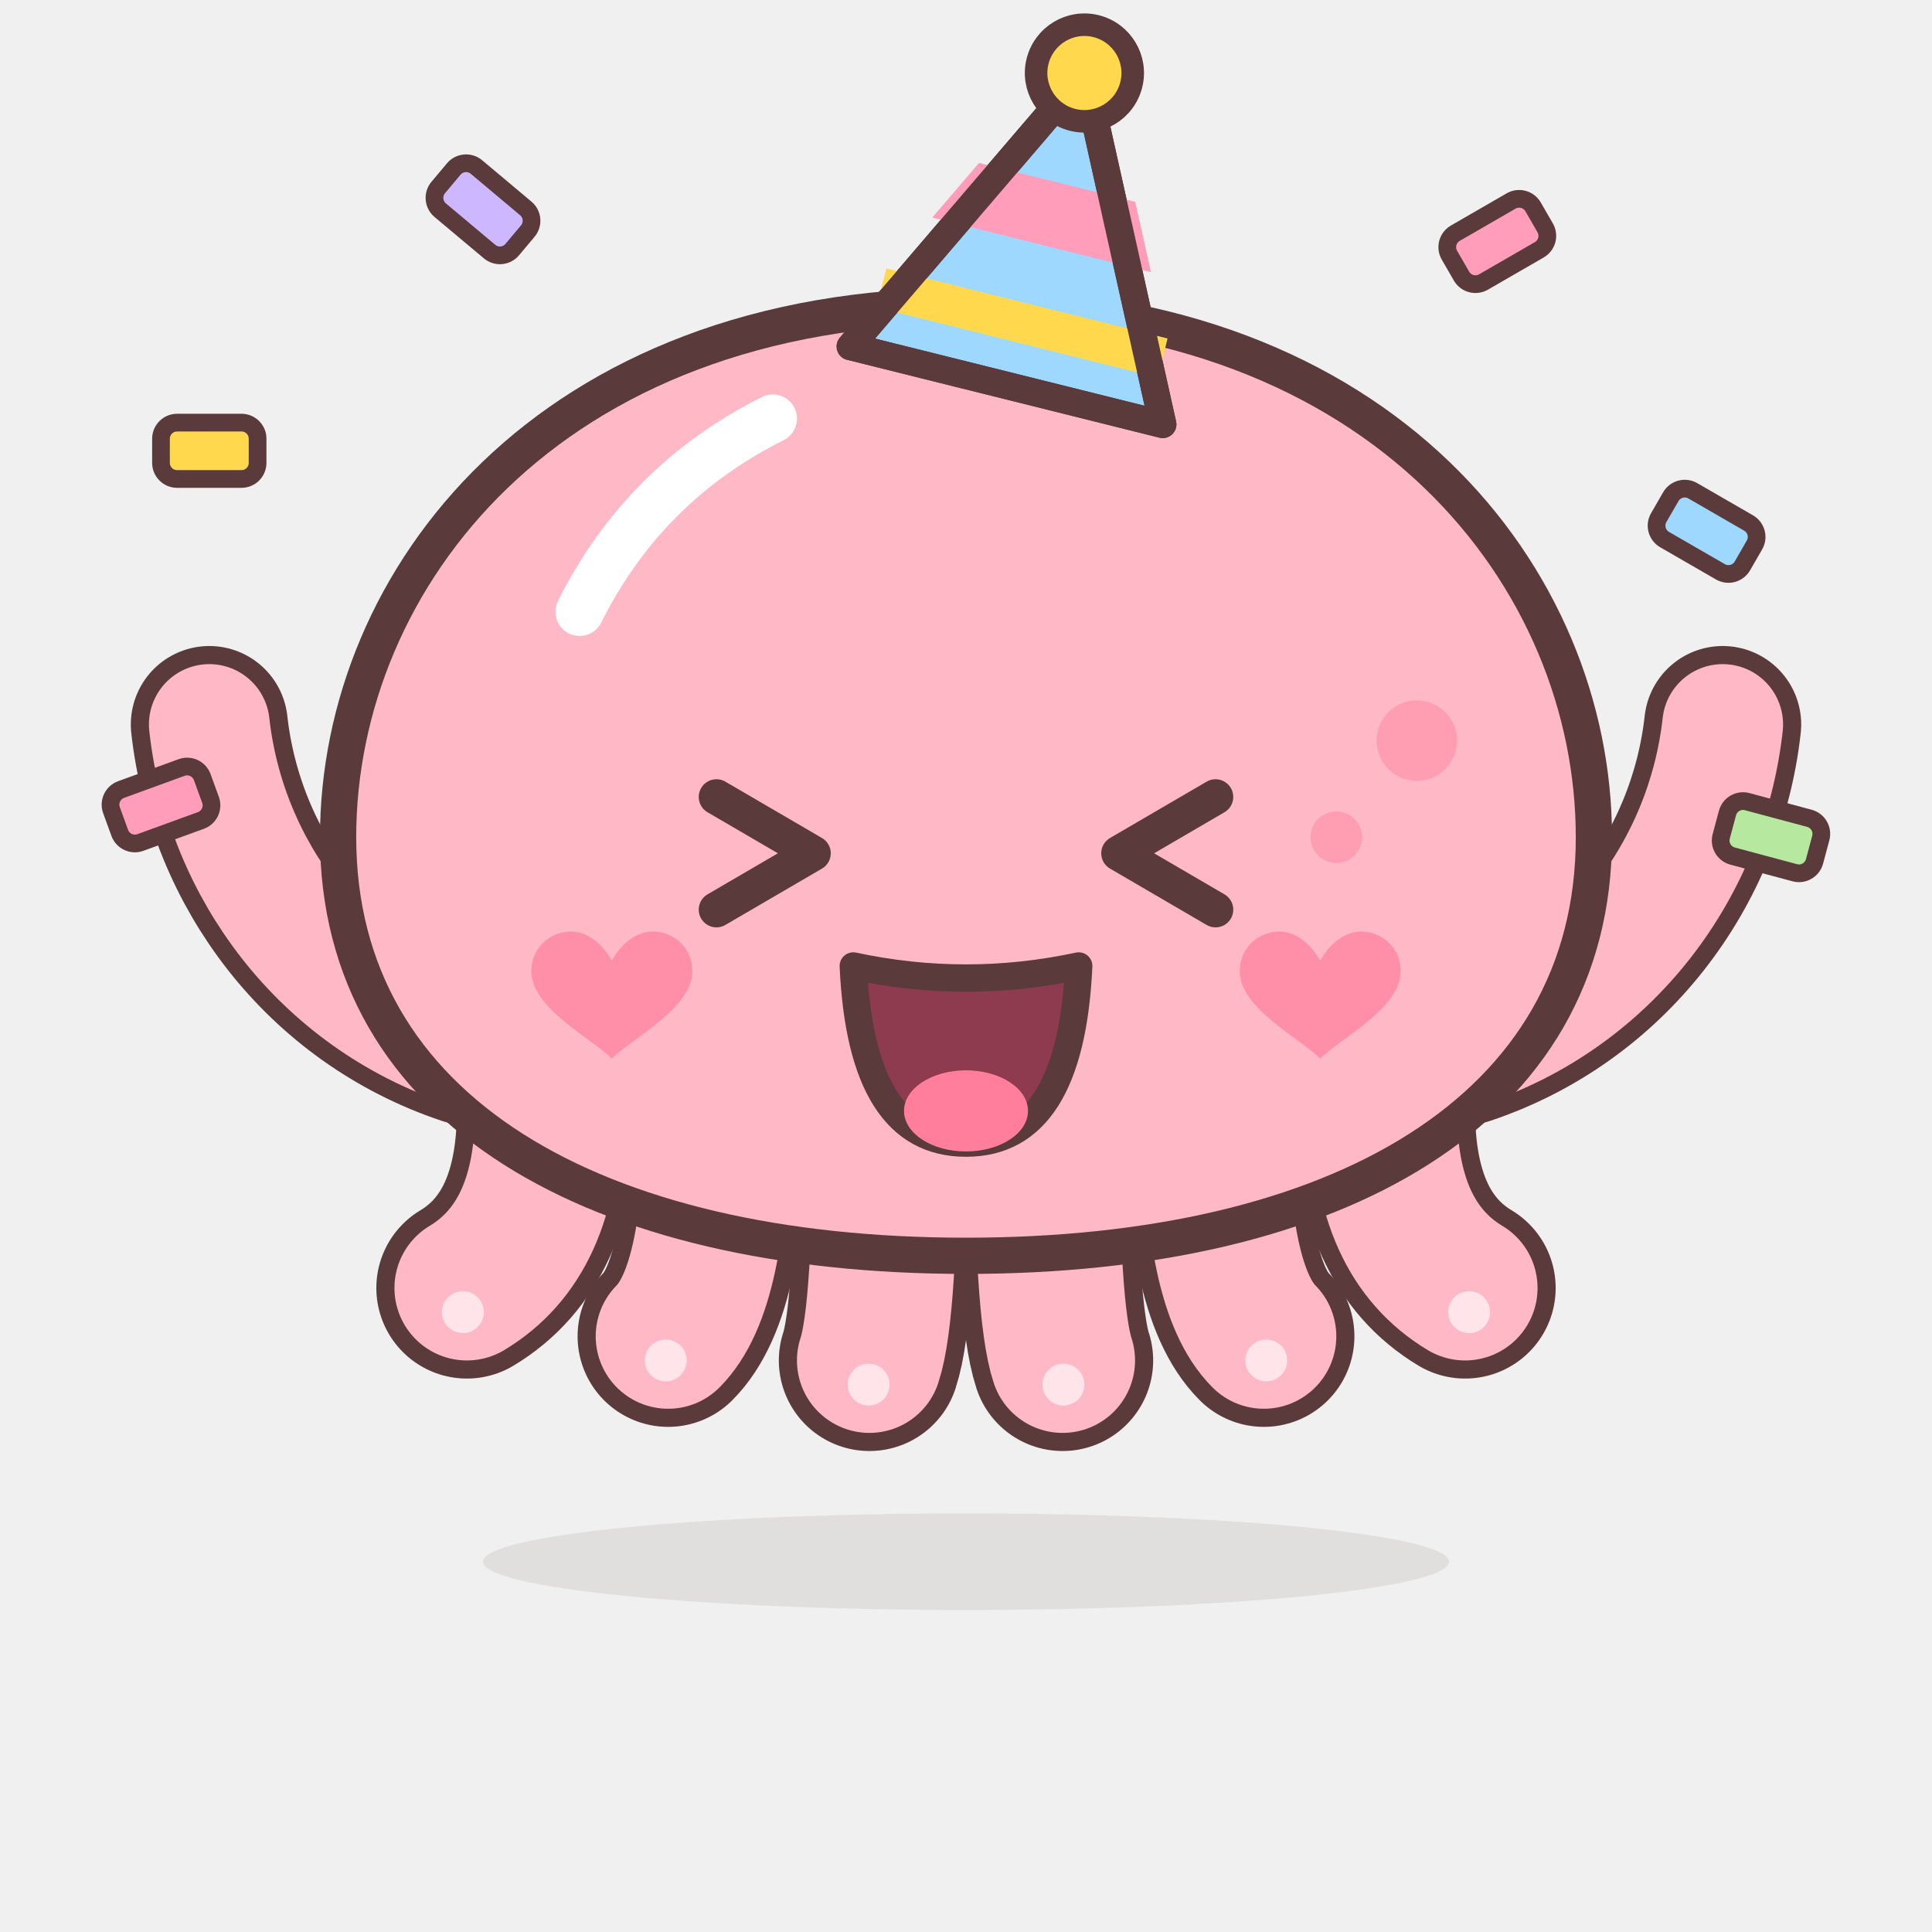
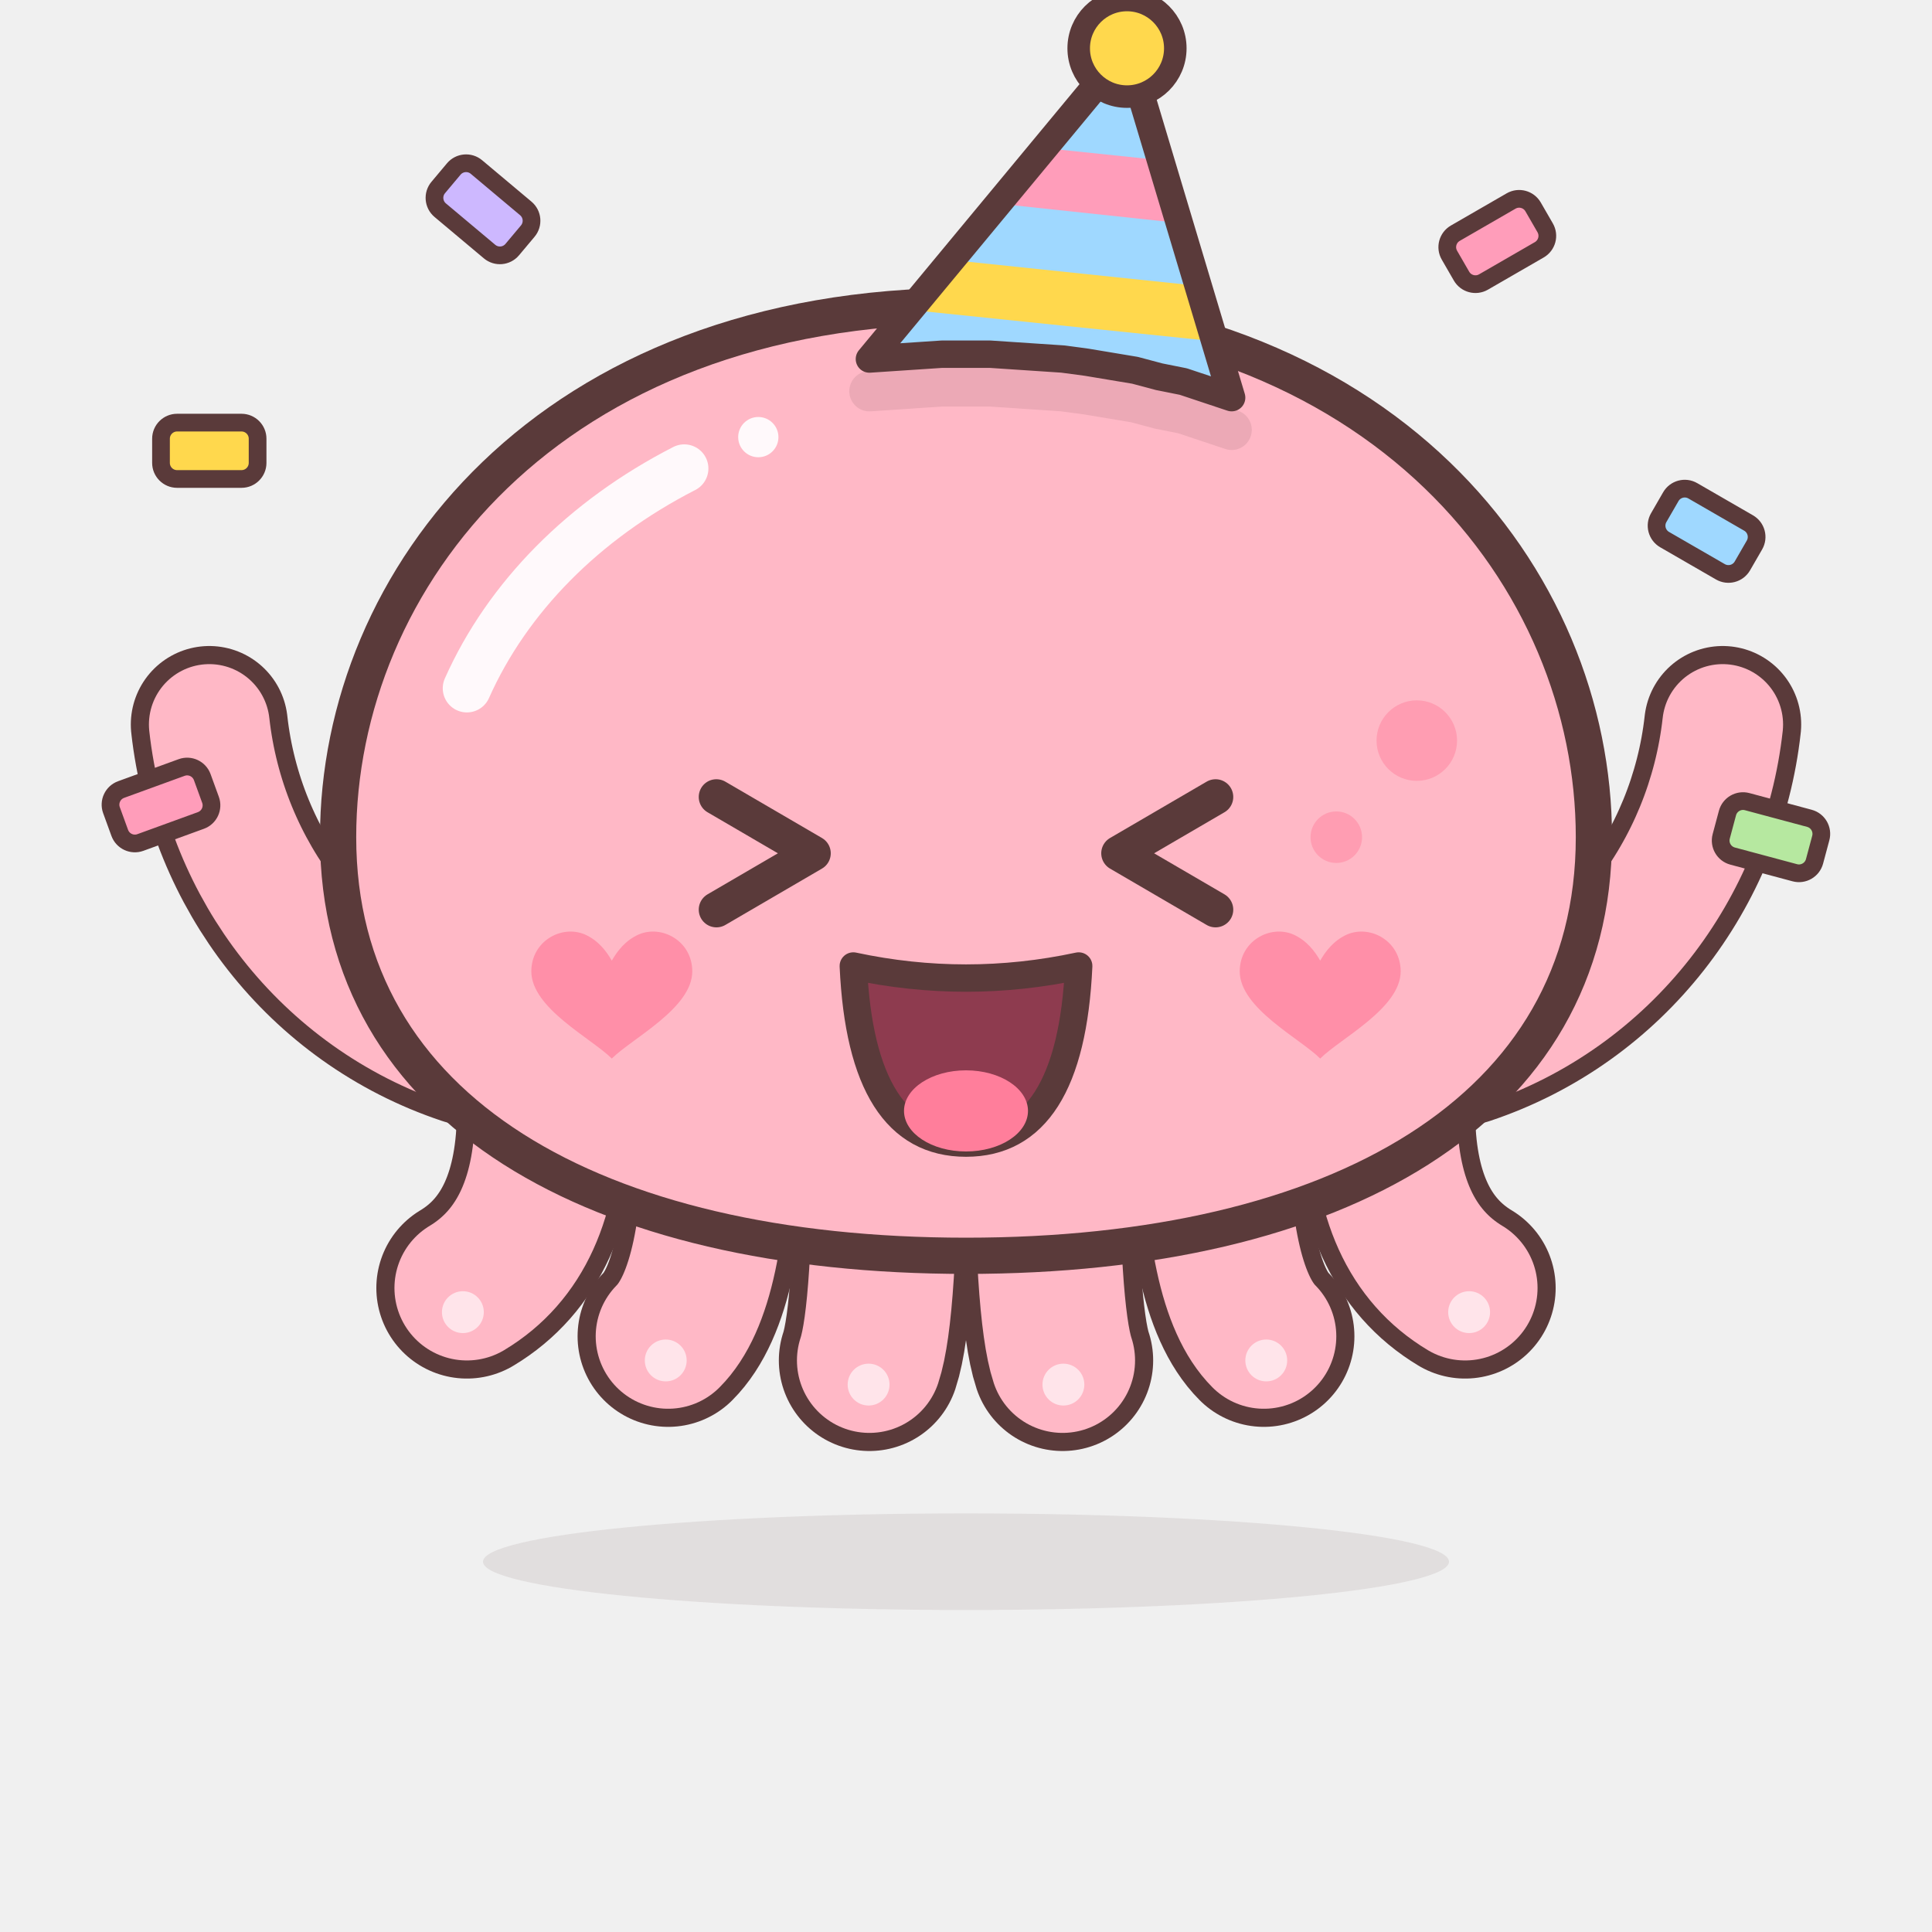
<svg xmlns="http://www.w3.org/2000/svg" viewBox="0 0 240 240" width="240" height="240">
+   <defs>
+     <clipPath id="ENFP-head">
+       <path d="M120 38 C 172 38, 198 72, 198 104 C 198 138, 166 156, 120 156 C 74 156, 42 138, 42 104 C 42 72, 68 38, 120 38 Z" />
+     </clipPath>
+   </defs>
  <ellipse cx="120" cy="194" rx="60" ry="6" fill="#5A3A3A" opacity="0.10" />
  <g fill="none" stroke-linecap="round" stroke-linejoin="round">
    <g stroke="#5A3A3A" stroke-width="22.5">
      <path d="M68 138 Q 68 154, 58 160" />
      <path d="M89 138 Q 89 160, 83 166" />
      <path d="M110 138 Q 110 163, 108 169" />
      <path d="M130 138 Q 130 163, 132 169" />
      <path d="M151 138 Q 151 160, 157 166" />
      <path d="M172 138 Q 172 154, 182 160" />
    </g>
    <g stroke="#FFB8C6" stroke-width="18">
      <path d="M68 138 Q 68 154, 58 160" />
      <path d="M89 138 Q 89 160, 83 166" />
      <path d="M110 138 Q 110 163, 108 169" />
      <path d="M130 138 Q 130 163, 132 169" />
      <path d="M151 138 Q 151 160, 157 166" />
      <path d="M172 138 Q 172 154, 182 160" />
    </g>
  </g>
  <g fill="none" stroke-linecap="round" stroke-linejoin="round">
    <g stroke="#5A3A3A" stroke-width="19.5">
      <path d="M58 130 C 40 124, 28 108, 26 90" />
      <path d="M182 130 C 200 124, 212 108, 214 90" />
    </g>
    <g stroke="#FFB8C6" stroke-width="15">
      <path d="M58 130 C 40 124, 28 108, 26 90" />
      <path d="M182 130 C 200 124, 212 108, 214 90" />
    </g>
  </g>
  <g fill="#FFE4EA">
    <circle cx="57.5" cy="163" r="2.6" />
    <circle cx="82.7" cy="169" r="2.6" />
    <circle cx="107.9" cy="172" r="2.6" />
    <circle cx="132.1" cy="172" r="2.6" />
    <circle cx="157.3" cy="169" r="2.6" />
    <circle cx="182.5" cy="163" r="2.6" />
  </g>
  <path d="M120 38 C 172 38, 198 72, 198 104 C 198 138, 166 156, 120 156 C 74 156, 42 138, 42 104 C 42 72, 68 38, 120 38 Z" fill="#FFB8C6" stroke="#5A3A3A" stroke-width="4.5" />
  <g fill="#FF9DB2">
    <circle cx="176" cy="92" r="5" />
    <circle cx="166" cy="104" r="3.2" />
  </g>
-   <path d="M72 76 Q 80 60, 96 52" fill="none" stroke="#FFFFFF" stroke-width="6" stroke-linecap="round" />
-   <g transform="rotate(14 126 44)">
-     <path d="M106 48 L 126 8 L 146 48 Z" fill="#9FD8FF" stroke="#5A3A3A" stroke-width="3.4" stroke-linejoin="round" />
-     <path d="M112 30 L 140 30 L 136 22 L 116 22 Z" fill="#FF9DBA" />
-     <path d="M108 40 L 144 40" stroke="#FFD84D" stroke-width="5" />
-     <path d="M106 48 L 126 8 L 146 48 Z" fill="none" stroke="#5A3A3A" stroke-width="3.4" stroke-linejoin="round" />
-     <circle cx="126" cy="8" r="6" fill="#FFD84D" stroke="#5A3A3A" stroke-width="2.8" />
-   </g>
+   <path d="M58.0 85.5 A 66 54 0 0 1 85.0 58.2" fill="none" stroke="#FFFFFF" stroke-width="6" stroke-linecap="round" opacity="0.92" />
+   <circle cx="94.2" cy="54.3" r="2.5" fill="#FFFFFF" opacity="0.92" />
+   <path d="M108 48.6 L 111 48.4 L 114 48.2 L 117 48.0 L 120 48.0 L 123 48.0 L 126 48.2 L 129 48.4 L 132 48.6 L 135 49.0 L 138 49.5 L 141 50.0 L 144 50.8 L 147 51.4 L 150 52.4 L 153 53.4" stroke="#5A3A3A" stroke-width="5" fill="none" stroke-linecap="round" opacity="0.12" />
+   <path d="M140 6 L 153 49.4 L 153 49.4 L 150 48.4 L 147 47.4 L 144 46.8 L 141 46.0 L 138 45.5 L 135 45.0 L 132 44.6 L 129 44.4 L 126 44.2 L 123 44.0 L 120 44.0 L 117 44.0 L 114 44.2 L 111 44.4 L 108 44.6 Z" fill="#9FD8FF" />
+   <path d="M129.8 18.4 L 144.2 19.9 L 146.5 27.7 L 124.0 25.3 Z" fill="#FF9DBA" />
+   <path d="M118.2 32.3 L 148.8 35.5 L 150.9 42.4 L 113.1 38.5 Z" fill="#FFD84D" />
+   <path d="M140 6 L 153 49.4 L 153 49.4 L 150 48.4 L 147 47.4 L 144 46.8 L 141 46.0 L 138 45.5 L 135 45.0 L 132 44.6 L 129 44.4 L 126 44.2 L 123 44.0 L 120 44.0 L 117 44.0 L 114 44.2 L 111 44.4 L 108 44.6 Z" fill="none" stroke="#5A3A3A" stroke-width="3.4" stroke-linejoin="round" />
+   <circle cx="140" cy="6" r="6" fill="#FFD84D" stroke="#5A3A3A" stroke-width="2.8" />
  <path transform="translate(76 124) scale(0.833)" d="M0 9 C -3 6, -12 1.5, -12 -4 C -12 -8.5, -7.5 -11, -4 -9.5 C -2 -8.6, -0.8 -7, 0 -5.6 C 0.8 -7, 2 -8.6, 4 -9.5 C 7.5 -11, 12 -8.5, 12 -4 C 12 1.5, 3 6, 0 9 Z" fill="#FF8FA8" />
  <path transform="translate(164 124) scale(0.833)" d="M0 9 C -3 6, -12 1.5, -12 -4 C -12 -8.5, -7.5 -11, -4 -9.5 C -2 -8.6, -0.8 -7, 0 -5.6 C 0.8 -7, 2 -8.6, 4 -9.5 C 7.5 -11, 12 -8.5, 12 -4 C 12 1.5, 3 6, 0 9 Z" fill="#FF8FA8" />
  <path d="M89 99 L 101 106 L 89 113" fill="none" stroke="#5A3A3A" stroke-width="4.4" stroke-linecap="round" stroke-linejoin="round" />
  <path d="M151 99 L 139 106 L 151 113" fill="none" stroke="#5A3A3A" stroke-width="4.4" stroke-linecap="round" stroke-linejoin="round" />
  <path d="M106 120 Q 120 123, 134 120 Q 133 142, 120 142 Q 107 142, 106 120 Z" fill="#8E3B4F" stroke="#5A3A3A" stroke-width="3.4" stroke-linejoin="round" />
  <ellipse cx="120" cy="138" rx="7.7" ry="5.04" fill="#FF7E9B" />
  <rect x="20" y="52.5" width="12" height="7" rx="2" transform="rotate(0 26 56)" fill="#FFD84D" stroke="#5A3A3A" stroke-width="2.2" />
  <rect x="206" y="62.5" width="12" height="7" rx="2" transform="rotate(30 212 66)" fill="#9FD8FF" stroke="#5A3A3A" stroke-width="2.2" />
  <rect x="14" y="96.5" width="12" height="7" rx="2" transform="rotate(-20 20 100)" fill="#FF9DBA" stroke="#5A3A3A" stroke-width="2.2" />
  <rect x="214" y="100.5" width="12" height="7" rx="2" transform="rotate(15 220 104)" fill="#B6E8A0" stroke="#5A3A3A" stroke-width="2.2" />
  <rect x="54" y="22.5" width="12" height="7" rx="2" transform="rotate(40 60 26)" fill="#CDB8FF" stroke="#5A3A3A" stroke-width="2.2" />
  <rect x="180" y="26.5" width="12" height="7" rx="2" transform="rotate(-30 186 30)" fill="#FF9DBA" stroke="#5A3A3A" stroke-width="2.2" />
-   <g fill="none" stroke-linecap="round" stroke-linejoin="round">
-     <g stroke="#5A3A3A" stroke-width="19.5" />
-     <g stroke="#FFB8C6" stroke-width="15" />
-   </g>
</svg>
